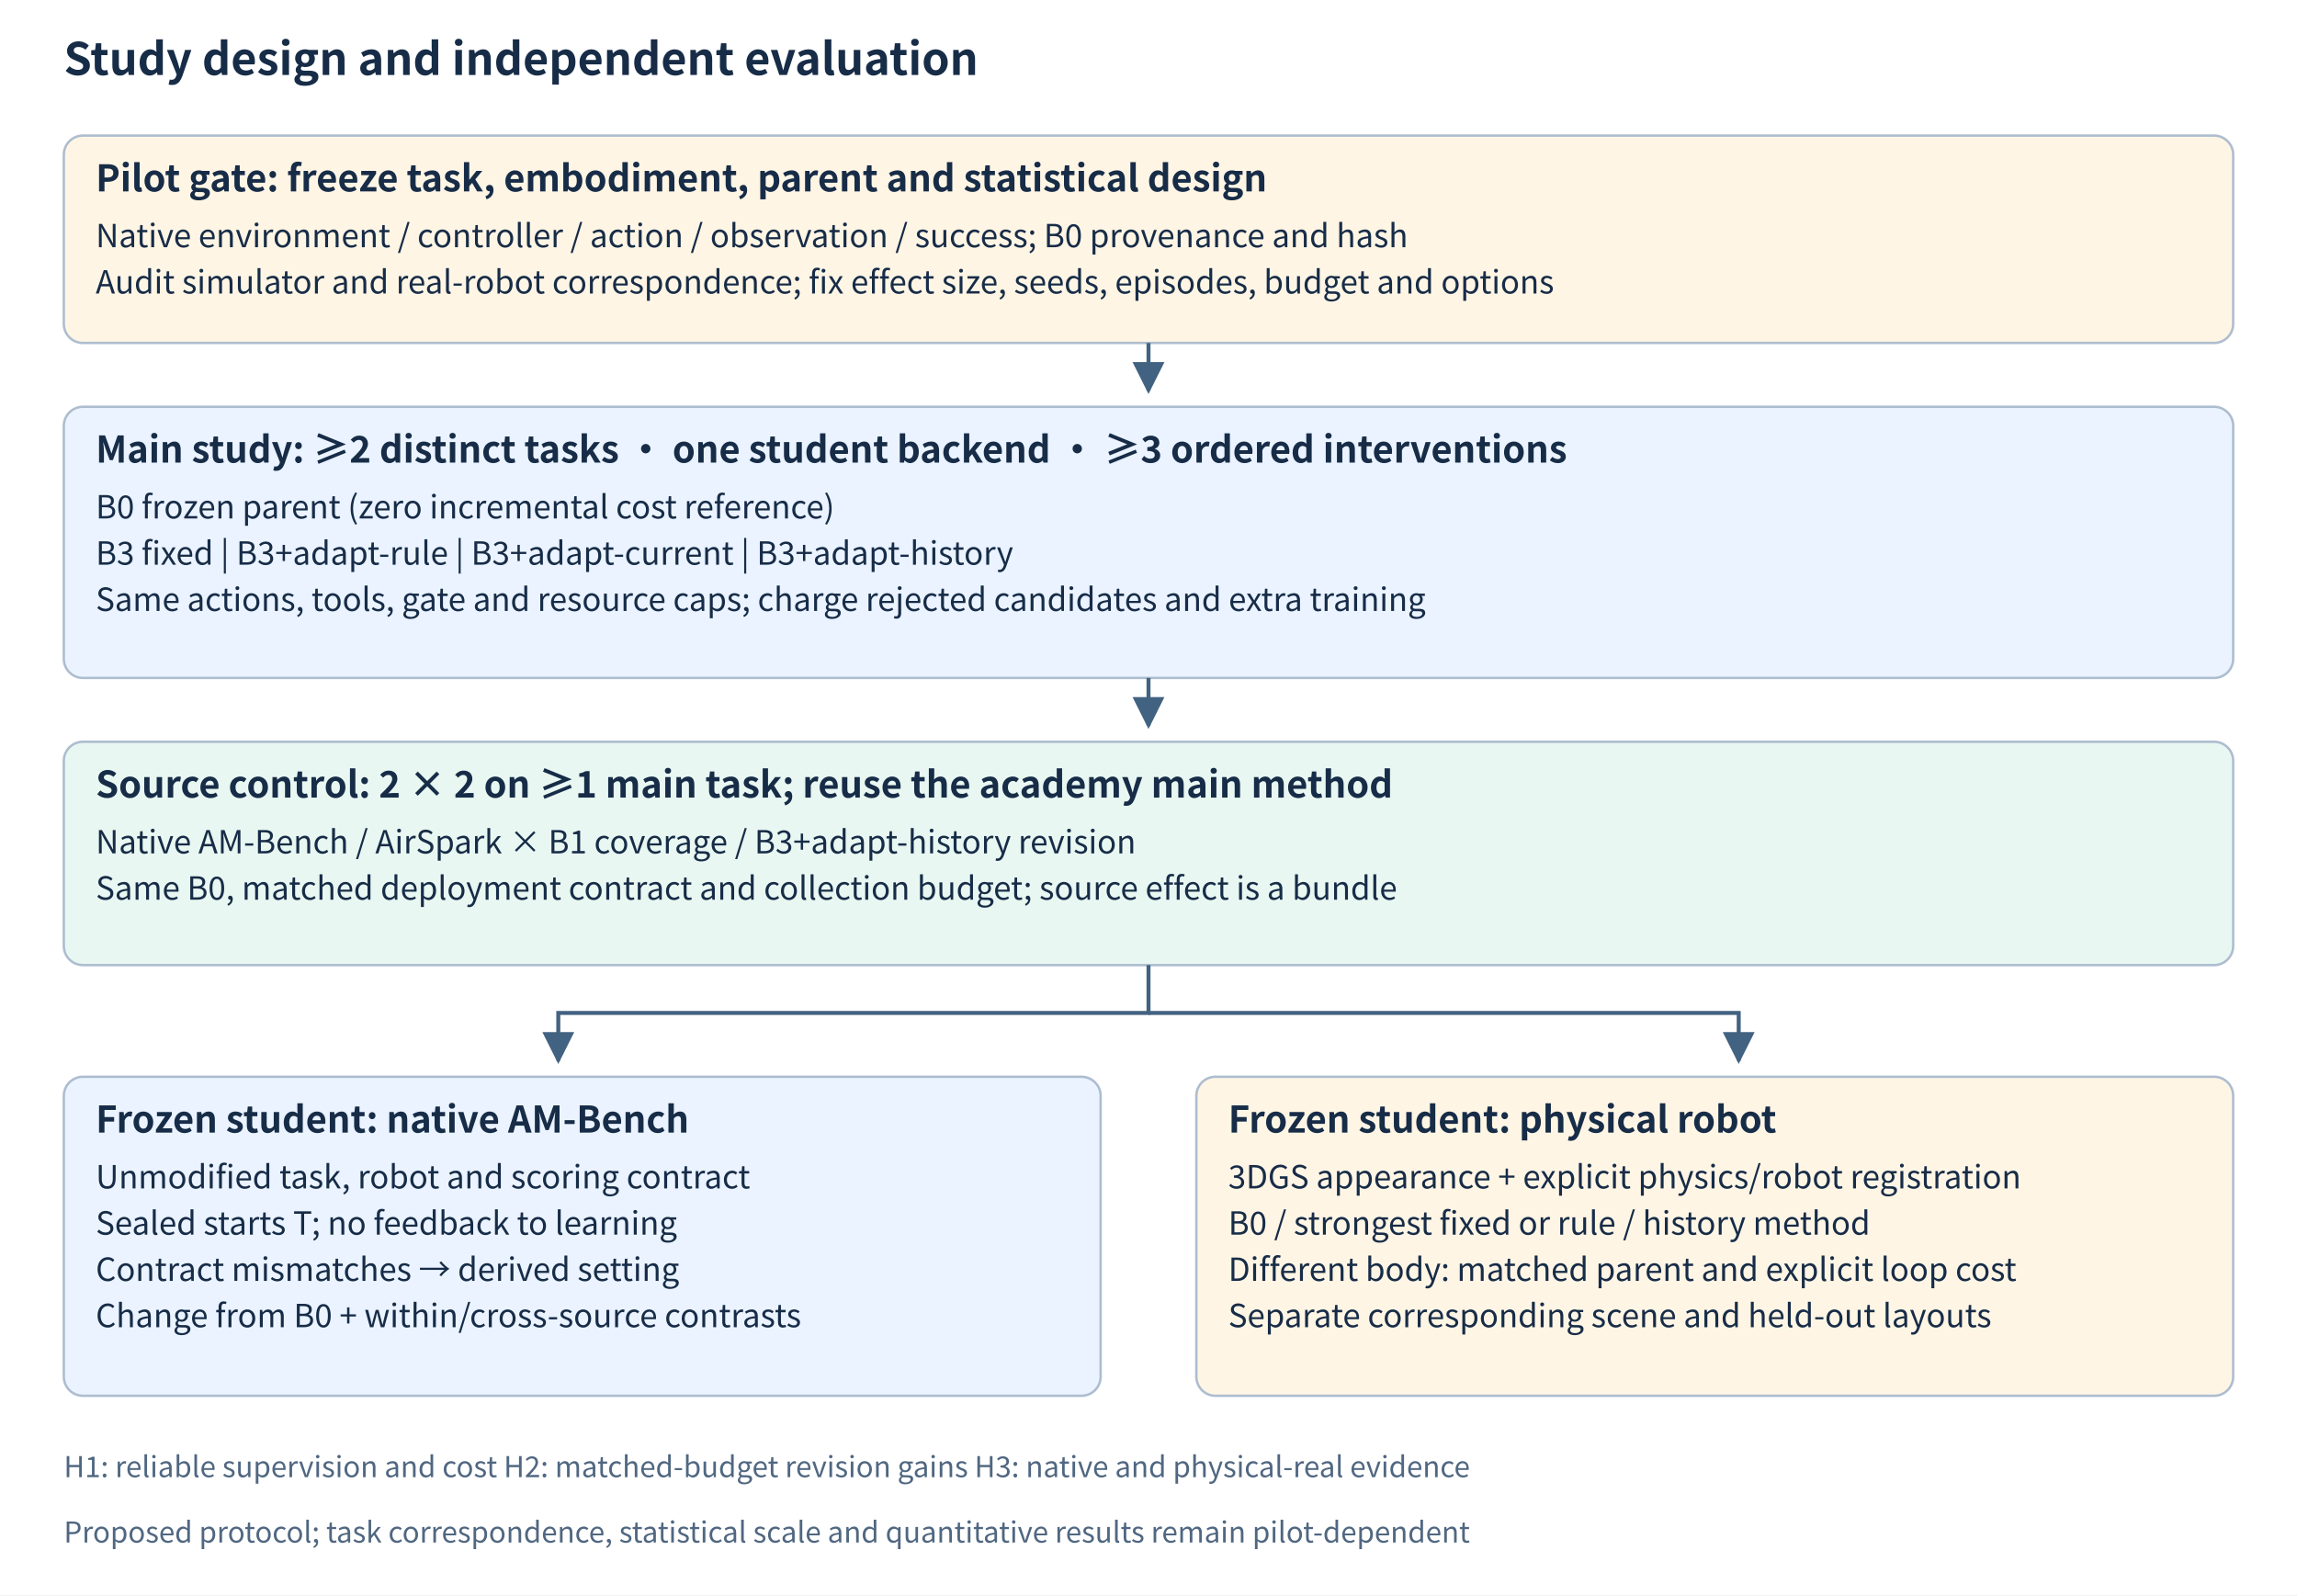
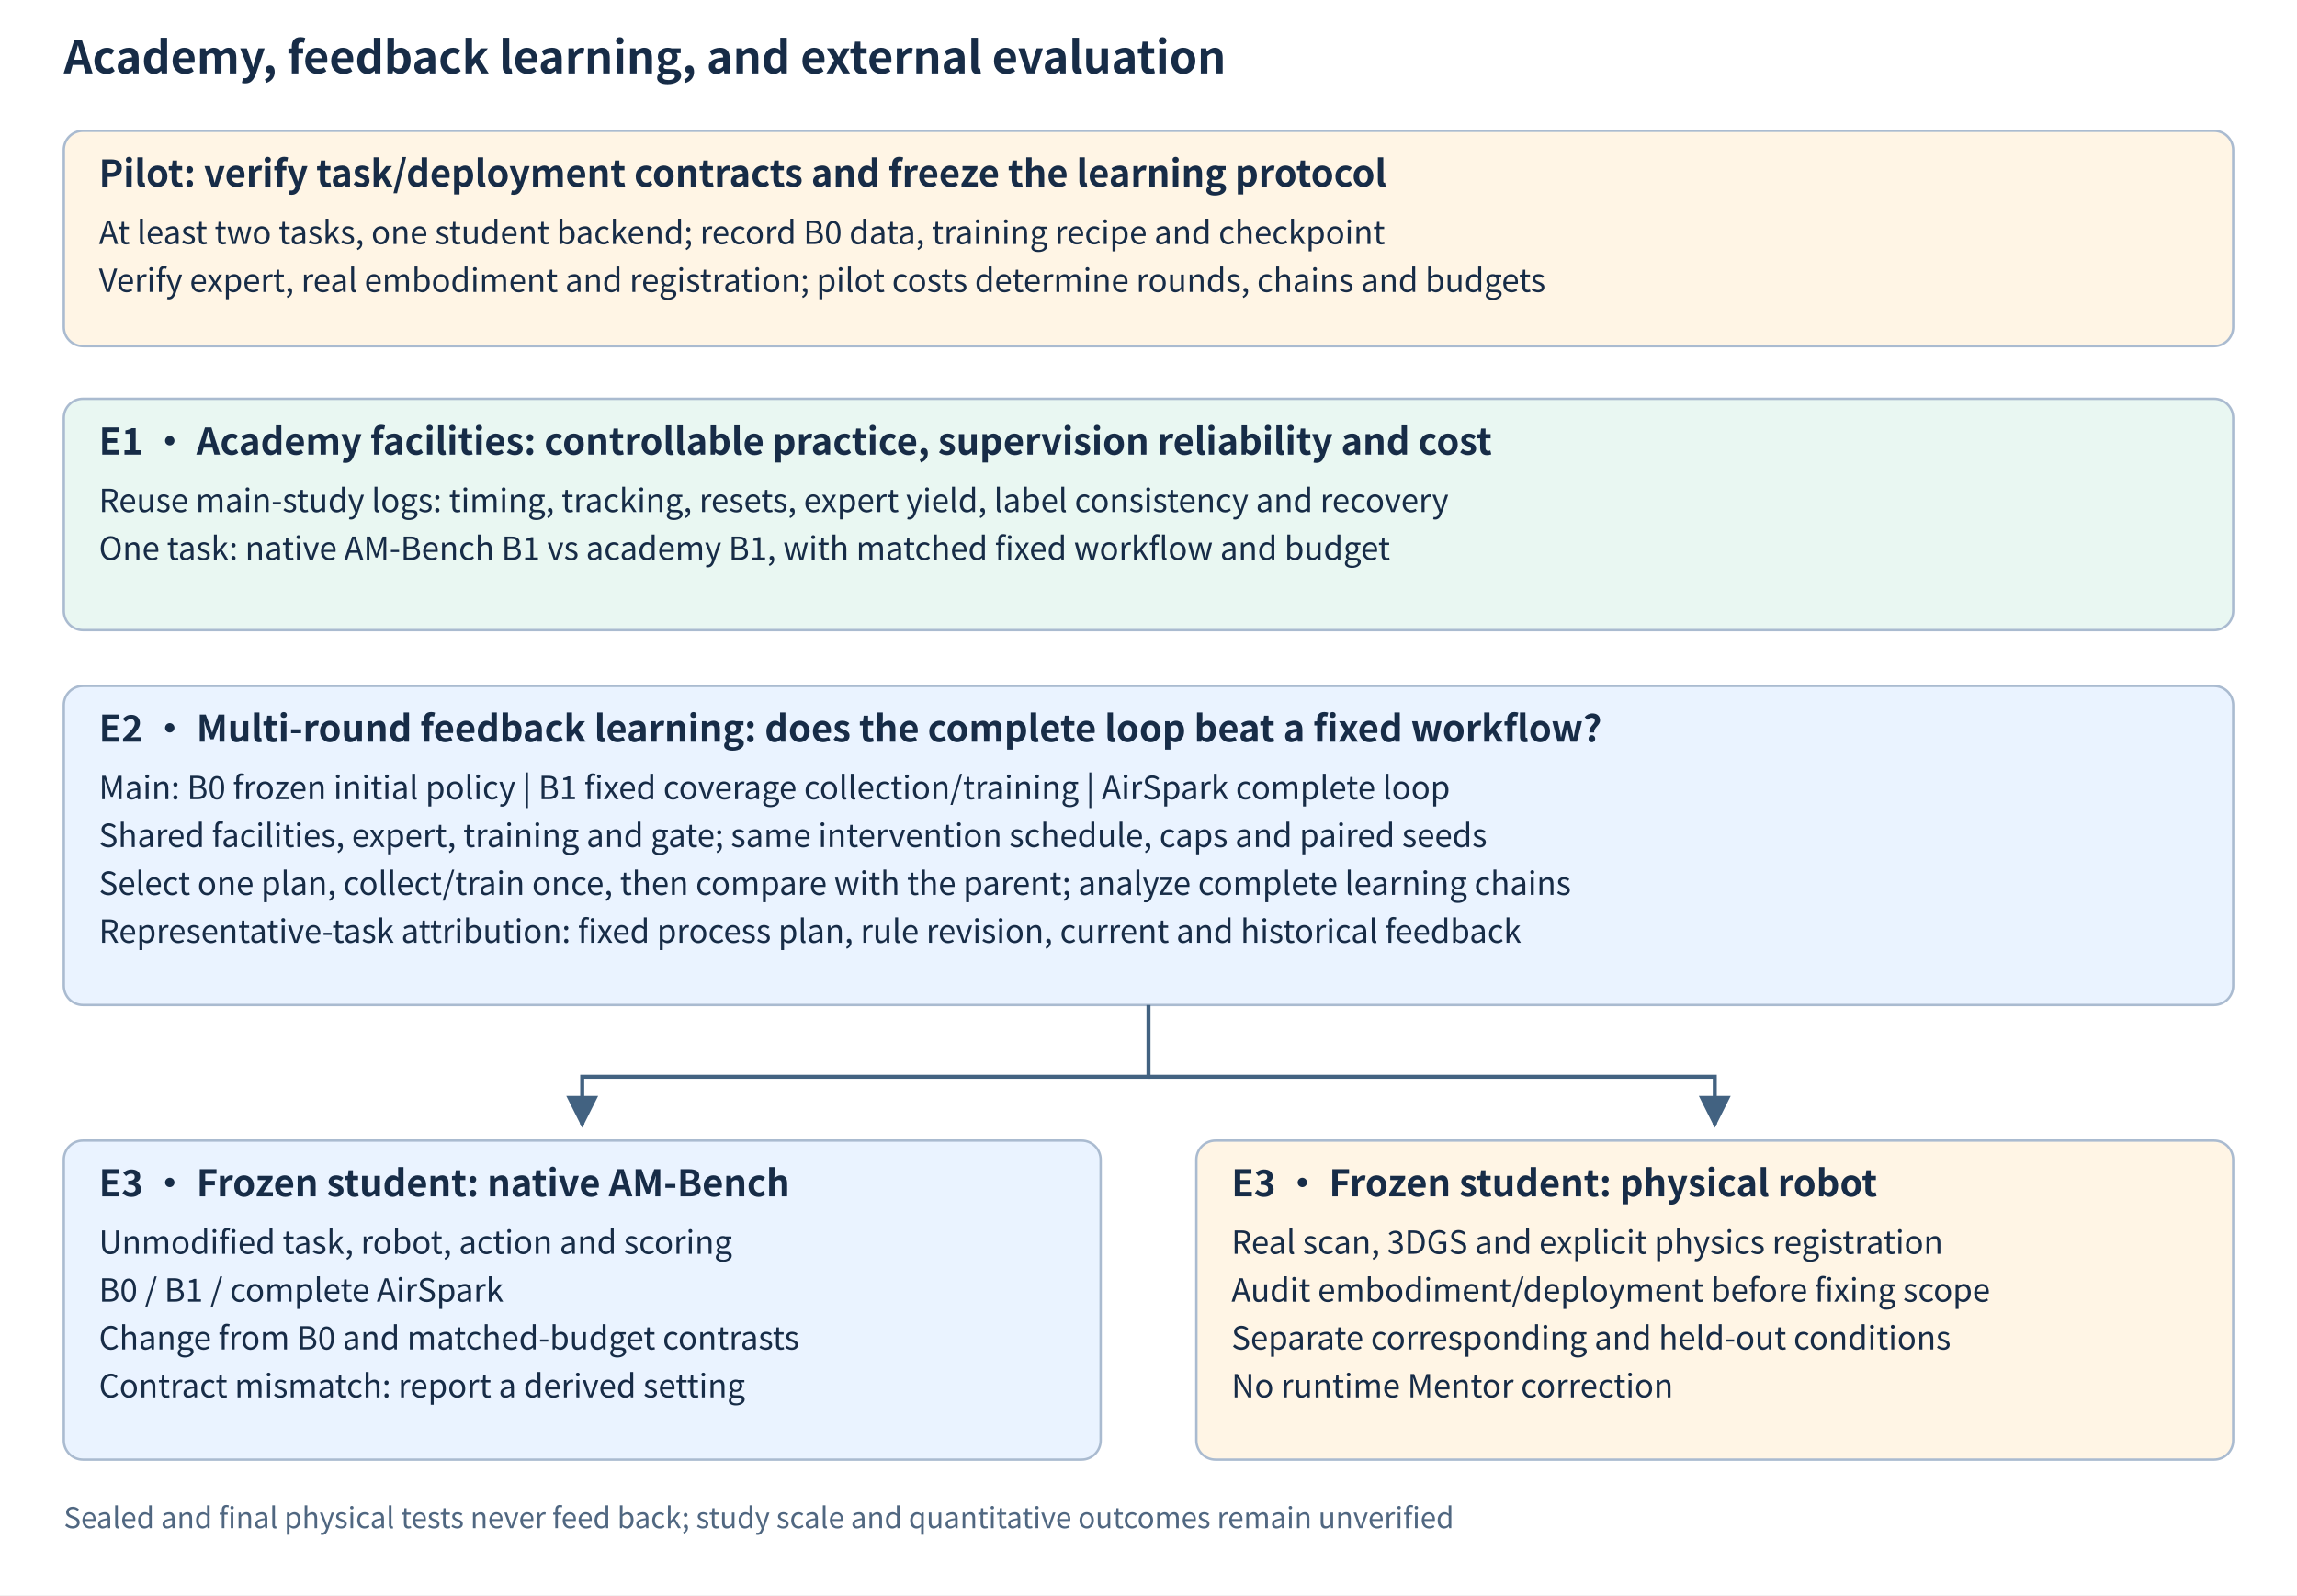
<svg xmlns="http://www.w3.org/2000/svg" width="1440" height="1000" viewBox="0 0 1440 1000" role="img">
  <defs>
-     <marker id="arrow" viewBox="0 0 10 10" refX="9" refY="5" markerWidth="8" markerHeight="8" orient="auto-start-reverse">
+     <marker id="arrow" viewBox="0 0 10 10" refX="9" refY="5" markerWidth="8" markerHeight="8" orient="auto">
      <path d="M0 0L10 5L0 10Z" fill="#426281" />
    </marker>
  </defs>
  <rect width="1440" height="1000" fill="white" />
  <style>text{font-family:"Microsoft YaHei","Noto Sans CJK SC",Arial,sans-serif;fill:#172c47}.title{font-size:28px;font-weight:700}.head{font-size:23px;font-weight:650}.body{font-size:20px}.small{font-size:18px;fill:#506781}</style>
-   <text x="40" y="47" class="title" text-anchor="start">Study design and independent evaluation</text>
-   <rect x="40" y="85" width="1360" height="130" rx="12" fill="#fff5e5" stroke="#adbdcf" stroke-width="1.5" />
-   <text x="60" y="120" class="head" text-anchor="start">Pilot gate: freeze task, embodiment, parent and statistical design</text>
-   <text x="60" y="155" class="body" text-anchor="start">Native environment / controller / action / observation / success; B0 provenance and hash</text>
-   <text x="60" y="184" class="body" text-anchor="start">Audit simulator and real-robot correspondence; fix effect size, seeds, episodes, budget and options</text>
-   <polyline points="720,215 720,245" fill="none" stroke="#426281" stroke-width="2.5" marker-end="url(#arrow)" />
-   <rect x="40" y="255" width="1360" height="170" rx="12" fill="#eaf3ff" stroke="#adbdcf" stroke-width="1.5" />
-   <text x="60" y="290" class="head" text-anchor="start">Main study: ≥2 distinct tasks · one student backend · ≥3 ordered interventions</text>
-   <text x="60" y="325" class="body" text-anchor="start">B0 frozen parent (zero incremental cost reference)</text>
-   <text x="60" y="354" class="body" text-anchor="start">B3 fixed | B3+adapt-rule | B3+adapt-current | B3+adapt-history</text>
-   <text x="60" y="383" class="body" text-anchor="start">Same actions, tools, gate and resource caps; charge rejected candidates and extra training</text>
-   <rect x="40" y="465" width="1360" height="140" rx="12" fill="#e9f7f2" stroke="#adbdcf" stroke-width="1.5" />
-   <text x="60" y="500" class="head" text-anchor="start">Source control: 2 × 2 on ≥1 main task; reuse the academy main method</text>
-   <text x="60" y="535" class="body" text-anchor="start">Native AM-Bench / AirSpark  ×  B1 coverage / B3+adapt-history revision</text>
-   <text x="60" y="564" class="body" text-anchor="start">Same B0, matched deployment contract and collection budget; source effect is a bundle</text>
-   <polyline points="720,425 720,455" fill="none" stroke="#426281" stroke-width="2.5" marker-end="url(#arrow)" />
-   <polyline points="720,605 720,635 350,635 350,665" fill="none" stroke="#426281" stroke-width="2.5" marker-end="url(#arrow)" />
-   <polyline points="720,635 1090,635 1090,665" fill="none" stroke="#426281" stroke-width="2.5" marker-end="url(#arrow)" />
-   <rect x="40" y="675" width="650" height="200" rx="12" fill="#eaf3ff" stroke="#adbdcf" stroke-width="1.5" />
-   <text x="60" y="710" class="head" text-anchor="start">Frozen student: native AM-Bench</text>
-   <text x="60" y="745" class="body" text-anchor="start">Unmodified task, robot and scoring contract</text>
-   <text x="60" y="774" class="body" text-anchor="start">Sealed starts T; no feedback to learning</text>
-   <text x="60" y="803" class="body" text-anchor="start">Contract mismatches → derived setting</text>
-   <text x="60" y="832" class="body" text-anchor="start">Change from B0 + within/cross-source contrasts</text>
-   <rect x="750" y="675" width="650" height="200" rx="12" fill="#fff5e5" stroke="#adbdcf" stroke-width="1.5" />
-   <text x="770" y="710" class="head" text-anchor="start">Frozen student: physical robot</text>
-   <text x="770" y="745" class="body" text-anchor="start">3DGS appearance + explicit physics/robot registration</text>
-   <text x="770" y="774" class="body" text-anchor="start">B0 / strongest fixed or rule / history method</text>
-   <text x="770" y="803" class="body" text-anchor="start">Different body: matched parent and explicit loop cost</text>
-   <text x="770" y="832" class="body" text-anchor="start">Separate corresponding scene and held-out layouts</text>
-   <text x="40" y="926" class="small" text-anchor="start">H1: reliable supervision and cost    H2: matched-budget revision gains    H3: native and physical-real evidence</text>
-   <text x="40" y="967" class="small" text-anchor="start">Proposed protocol; task correspondence, statistical scale and quantitative results remain pilot-dependent</text>
+   <text x="40" y="46" class="title">Academy, feedback learning, and external evaluation</text>
+   <g>
+     <rect x="40" y="82" width="1360" height="135" rx="12" fill="#fff5e5" stroke="#aabbd0" stroke-width="1.5" />
+     <text x="62" y="117" class="head">Pilot: verify task/deployment contracts and freeze the learning protocol</text>
+     <text x="62" y="153" class="body">At least two tasks, one student backend; record B0 data, training recipe and checkpoint</text>
+     <text x="62" y="183" class="body">Verify expert, real embodiment and registration; pilot costs determine rounds, chains and budgets</text>
+   </g>
+   <g>
+     <rect x="40" y="250" width="1360" height="145" rx="12" fill="#e9f7f2" stroke="#aabbd0" stroke-width="1.5" />
+     <text x="62" y="285" class="head">E1 · Academy facilities: controllable practice, supervision reliability and cost</text>
+     <text x="62" y="321" class="body">Reuse main-study logs: timing, tracking, resets, expert yield, label consistency and recovery</text>
+     <text x="62" y="351" class="body">One task: native AM-Bench B1 vs academy B1, with matched fixed workflow and budget</text>
+   </g>
+   <g>
+     <rect x="40" y="430" width="1360" height="200" rx="12" fill="#eaf3ff" stroke="#aabbd0" stroke-width="1.5" />
+     <text x="62" y="465" class="head">E2 · Multi-round feedback learning: does the complete loop beat a fixed workflow?</text>
+     <text x="62" y="501" class="body">Main: B0 frozen initial policy | B1 fixed coverage collection/training | AirSpark complete loop</text>
+     <text x="62" y="531" class="body">Shared facilities, expert, training and gate; same intervention schedule, caps and paired seeds</text>
+     <text x="62" y="561" class="body">Select one plan, collect/train once, then compare with the parent; analyze complete learning chains</text>
+     <text x="62" y="591" class="body">Representative-task attribution: fixed process plan, rule revision, current and historical feedback</text>
+   </g>
+   <polyline points="720,630 720,675 365,675 365,705" fill="none" stroke="#426281" stroke-width="2.5" marker-end="url(#arrow)" />
+   <polyline points="720,675 1075,675 1075,705" fill="none" stroke="#426281" stroke-width="2.5" marker-end="url(#arrow)" />
+   <g>
+     <rect x="40" y="715" width="650" height="200" rx="12" fill="#eaf3ff" stroke="#aabbd0" stroke-width="1.5" />
+     <text x="62" y="750" class="head">E3 · Frozen student: native AM-Bench</text>
+     <text x="62" y="786" class="body">Unmodified task, robot, action and scoring</text>
+     <text x="62" y="816" class="body">B0 / B1 / complete AirSpark</text>
+     <text x="62" y="846" class="body">Change from B0 and matched-budget contrasts</text>
+     <text x="62" y="876" class="body">Contract mismatch: report a derived setting</text>
+   </g>
+   <g>
+     <rect x="750" y="715" width="650" height="200" rx="12" fill="#fff5e5" stroke="#aabbd0" stroke-width="1.5" />
+     <text x="772" y="750" class="head">E3 · Frozen student: physical robot</text>
+     <text x="772" y="786" class="body">Real scan, 3DGS and explicit physics registration</text>
+     <text x="772" y="816" class="body">Audit embodiment/deployment before fixing scope</text>
+     <text x="772" y="846" class="body">Separate corresponding and held-out conditions</text>
+     <text x="772" y="876" class="body">No runtime Mentor correction</text>
+   </g>
+   <text x="40" y="958" class="small">Sealed and final physical tests never feed back; study scale and quantitative outcomes remain unverified</text>
</svg>
